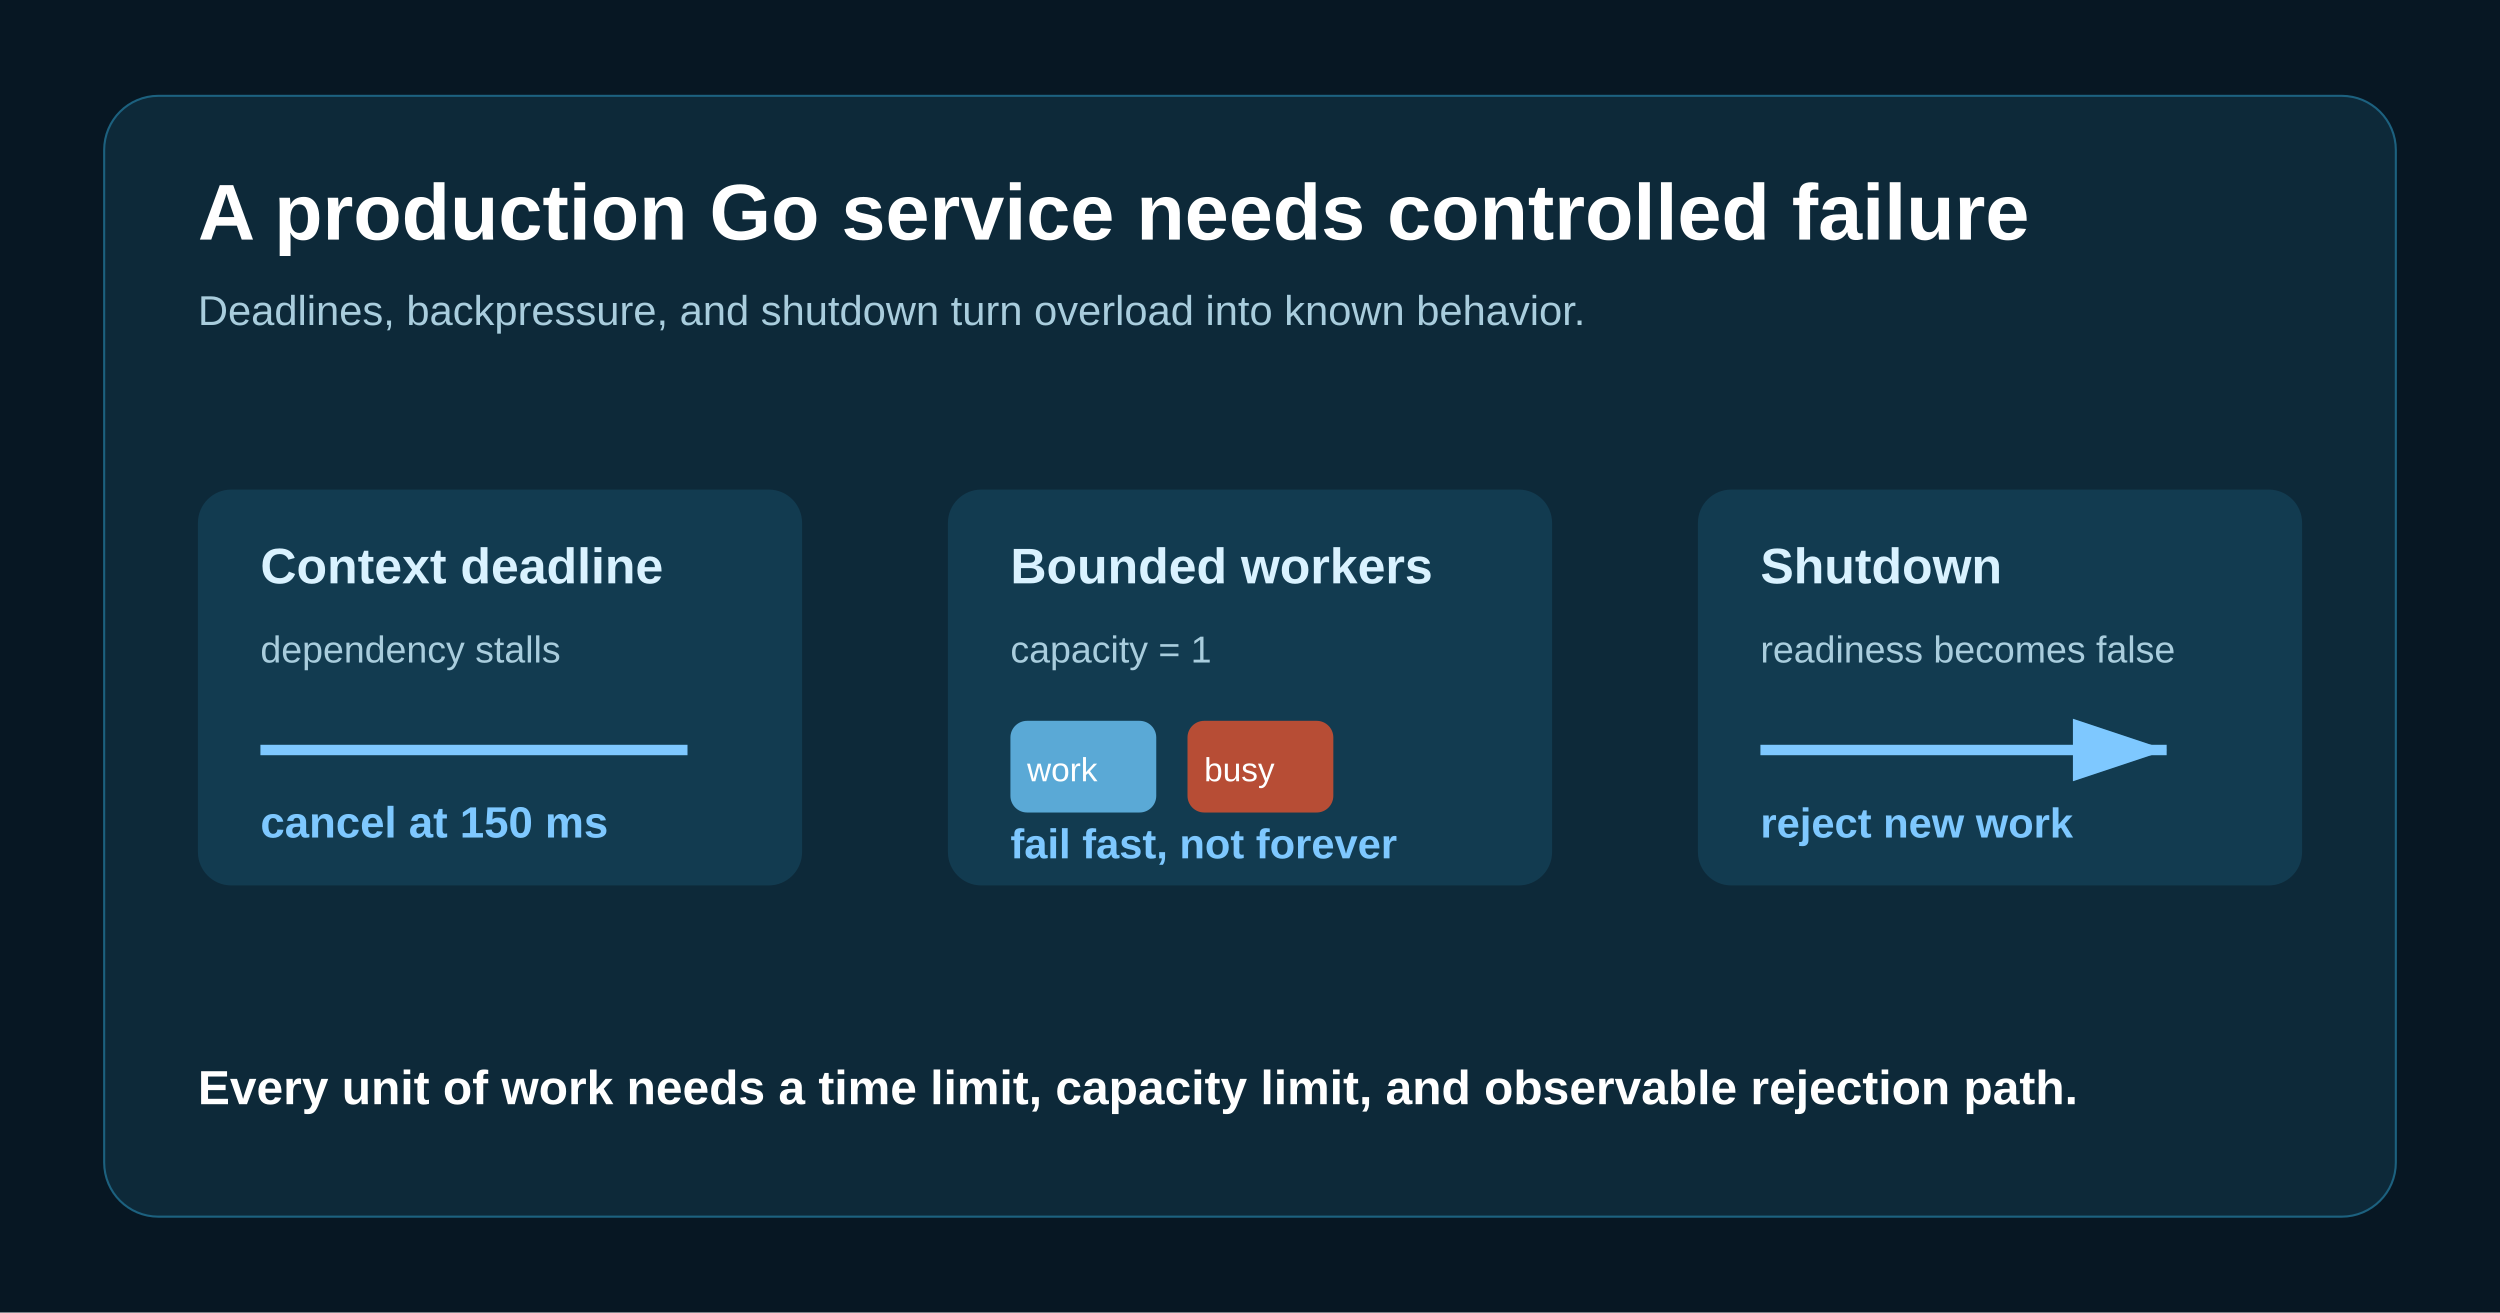
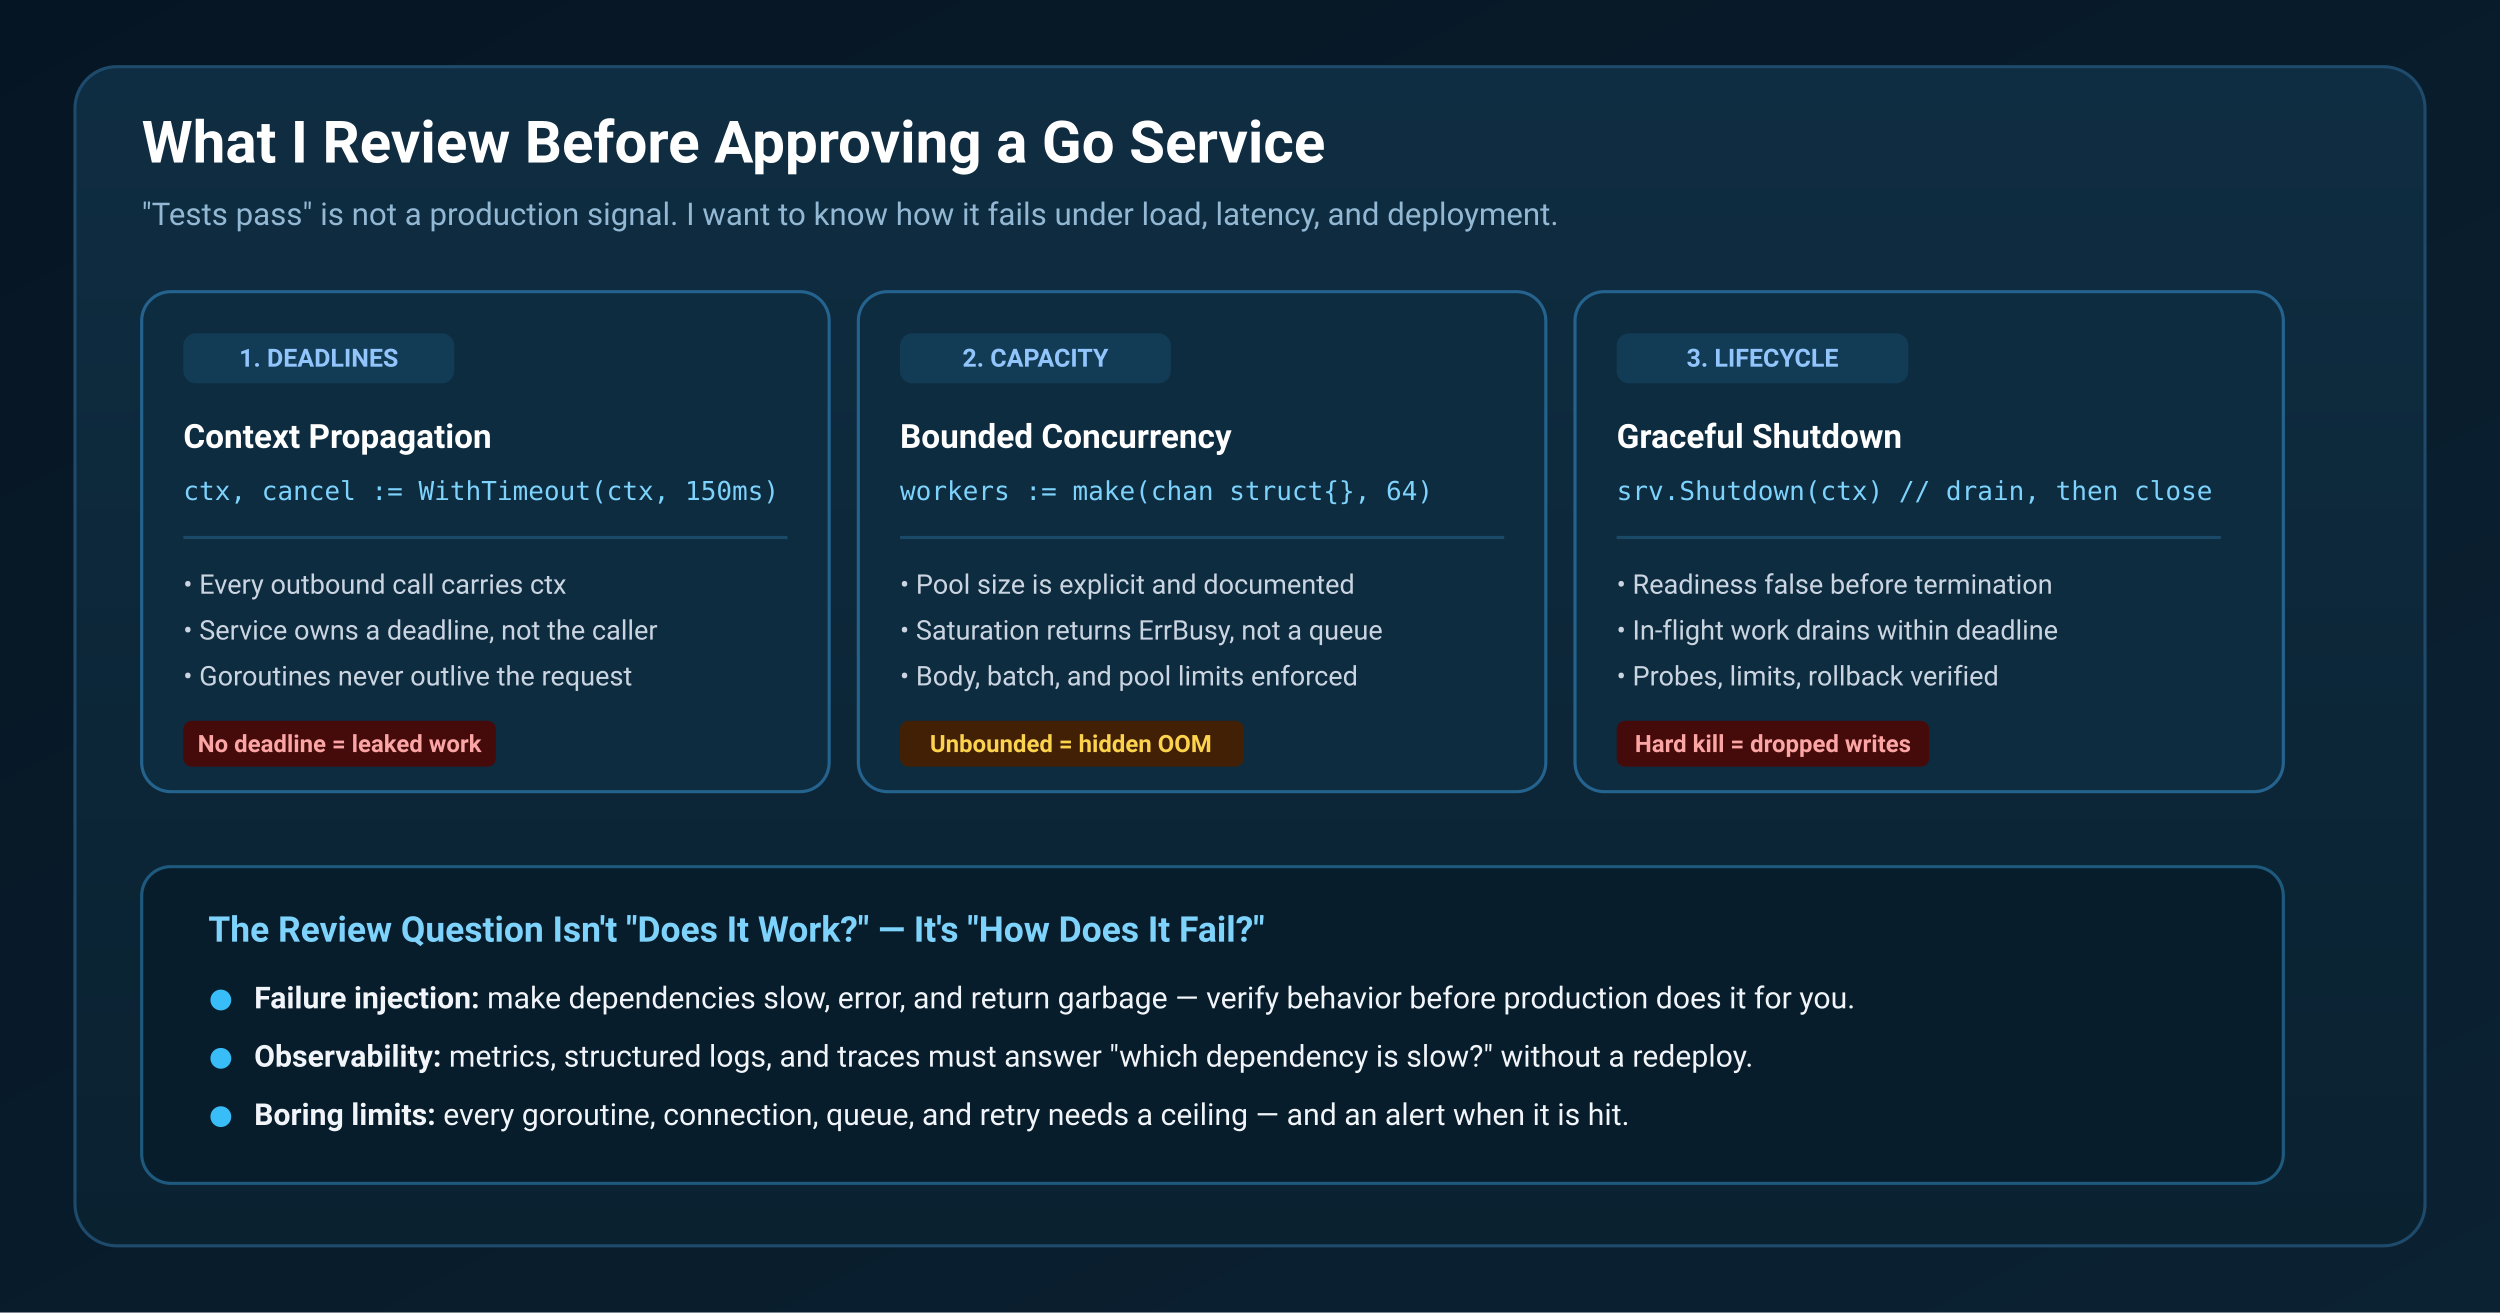
<svg xmlns="http://www.w3.org/2000/svg" width="1200" height="630" viewBox="0 0 1200 630">
  <defs>
-     <marker id="a" markerWidth="10" markerHeight="10" refX="9" refY="3" orient="auto">
-       <path d="M0,0 L0,6 L9,3 z" fill="#7ec8ff" />
+     <linearGradient id="bg4" x1="0%" y1="0%" x2="100%" y2="100%">
+       <stop offset="0%" stop-color="#061523" />
+       <stop offset="100%" stop-color="#0b2233" />
+     </linearGradient>
+     <linearGradient id="cardBg4" x1="0%" y1="0%" x2="0%" y2="100%">
+       <stop offset="0%" stop-color="#0f2d42" />
+       <stop offset="100%" stop-color="#0a2130" />
+     </linearGradient>
+     <marker id="arrowBlue4" markerWidth="10" markerHeight="10" refX="7" refY="3.5" orient="auto">
+       <polygon points="0 0, 8 3.5, 0 7" fill="#60a5fa" />
    </marker>
  </defs>
-   <rect width="1200" height="630" fill="#071723" />
-   <rect x="50" y="46" width="1100" height="538" rx="26" fill="#0d2939" stroke="#1c617f" />
-   <text x="95" y="115" fill="#ffffff" font-family="Arial" font-size="38" font-weight="700">A production Go service needs controlled failure</text>
-   <text x="95" y="156" fill="#a9cddd" font-family="Arial" font-size="20">Deadlines, backpressure, and shutdown turn overload into known behavior.</text>
-   <rect x="95" y="235" width="290" height="190" rx="16" fill="#123b50" />
-   <text x="125" y="280" fill="#d9f2ff" font-family="Arial" font-size="24" font-weight="700">Context deadline</text>
-   <text x="125" y="318" fill="#a9cddd" font-family="Arial" font-size="18">dependency stalls</text>
-   <path d="M125 360 H330" stroke="#7ec8ff" stroke-width="5" />
-   <text x="125" y="402" fill="#7ec8ff" font-family="Arial" font-size="21" font-weight="700">cancel at 150 ms</text>
-   <rect x="455" y="235" width="290" height="190" rx="16" fill="#123b50" />
-   <text x="485" y="280" fill="#d9f2ff" font-family="Arial" font-size="24" font-weight="700">Bounded workers</text>
-   <text x="485" y="318" fill="#a9cddd" font-family="Arial" font-size="18">capacity = 1</text>
-   <rect x="485" y="346" width="70" height="44" rx="8" fill="#5aa9d6" />
-   <rect x="570" y="346" width="70" height="44" rx="8" fill="#b74d35" />
-   <text x="493" y="375" fill="#ffffff" font-family="Arial" font-size="16">work</text>
-   <text x="578" y="375" fill="#ffffff" font-family="Arial" font-size="16">busy</text>
-   <text x="485" y="412" fill="#7ec8ff" font-family="Arial" font-size="20" font-weight="700">fail fast, not forever</text>
-   <rect x="815" y="235" width="290" height="190" rx="16" fill="#123b50" />
-   <text x="845" y="280" fill="#d9f2ff" font-family="Arial" font-size="24" font-weight="700">Shutdown</text>
-   <text x="845" y="318" fill="#a9cddd" font-family="Arial" font-size="18">readiness becomes false</text>
-   <path d="M845 360 H1040" stroke="#7ec8ff" stroke-width="5" marker-end="url(#a)" />
-   <text x="845" y="402" fill="#7ec8ff" font-family="Arial" font-size="20" font-weight="700">reject new work</text>
-   <text x="95" y="530" fill="#ffffff" font-family="Arial" font-size="23" font-weight="700">Every unit of work needs a time limit, capacity limit, and observable rejection path.</text>
+   <rect width="1200" height="630" fill="url(#bg4)" />
+   <rect x="36" y="32" width="1128" height="566" rx="20" fill="url(#cardBg4)" stroke="#1e4a6b" stroke-width="1.5" />
+   <text x="68" y="78" fill="#ffffff" font-family="-apple-system, BlinkMacSystemFont, 'Segoe UI', Roboto, sans-serif" font-size="28" font-weight="700">What I Review Before Approving a Go Service</text>
+   <text x="68" y="108" fill="#93b8d4" font-family="-apple-system, BlinkMacSystemFont, 'Segoe UI', Roboto, sans-serif" font-size="15">"Tests pass" is not a production signal. I want to know how it fails under load, latency, and deployment.</text>
+   <g transform="translate(68,140)">
+     <rect width="330" height="240" rx="14" fill="#0e2c40" stroke="#25638f" stroke-width="1.5" />
+     <rect x="20" y="20" width="130" height="24" rx="6" fill="#123c56" />
+     <text x="85" y="36" fill="#93c5fd" font-family="-apple-system, BlinkMacSystemFont, 'Segoe UI', Roboto, sans-serif" font-size="12" font-weight="700" text-anchor="middle">1. DEADLINES</text>
+     <text x="20" y="75" fill="#ffffff" font-family="-apple-system, BlinkMacSystemFont, 'Segoe UI', Roboto, sans-serif" font-size="16" font-weight="700">Context Propagation</text>
+     <text x="20" y="100" fill="#7dd3fc" font-family="monospace" font-size="12.5">ctx, cancel := WithTimeout(ctx, 150ms)</text>
+     <path d="M20 118 H310" stroke="#1a4a67" stroke-width="1.5" />
+     <text x="20" y="145" fill="#cbd5e1" font-family="-apple-system, BlinkMacSystemFont, 'Segoe UI', Roboto, sans-serif" font-size="13">• Every outbound call carries ctx</text>
+     <text x="20" y="167" fill="#cbd5e1" font-family="-apple-system, BlinkMacSystemFont, 'Segoe UI', Roboto, sans-serif" font-size="13">• Service owns a deadline, not the caller</text>
+     <text x="20" y="189" fill="#cbd5e1" font-family="-apple-system, BlinkMacSystemFont, 'Segoe UI', Roboto, sans-serif" font-size="13">• Goroutines never outlive the request</text>
+     <rect x="20" y="206" width="150" height="22" rx="4" fill="#450a0a" />
+     <text x="95" y="221" fill="#fca5a5" font-family="-apple-system, BlinkMacSystemFont, 'Segoe UI', Roboto, sans-serif" font-size="11.5" font-weight="700" text-anchor="middle">No deadline = leaked work</text>
+   </g>
+   <g transform="translate(412,140)">
+     <rect width="330" height="240" rx="14" fill="#0e2c40" stroke="#25638f" stroke-width="1.5" />
+     <rect x="20" y="20" width="130" height="24" rx="6" fill="#123c56" />
+     <text x="85" y="36" fill="#93c5fd" font-family="-apple-system, BlinkMacSystemFont, 'Segoe UI', Roboto, sans-serif" font-size="12" font-weight="700" text-anchor="middle">2. CAPACITY</text>
+     <text x="20" y="75" fill="#ffffff" font-family="-apple-system, BlinkMacSystemFont, 'Segoe UI', Roboto, sans-serif" font-size="16" font-weight="700">Bounded Concurrency</text>
+     <text x="20" y="100" fill="#7dd3fc" font-family="monospace" font-size="12.5">workers := make(chan struct{}, 64)</text>
+     <path d="M20 118 H310" stroke="#1a4a67" stroke-width="1.5" />
+     <text x="20" y="145" fill="#cbd5e1" font-family="-apple-system, BlinkMacSystemFont, 'Segoe UI', Roboto, sans-serif" font-size="13">• Pool size is explicit and documented</text>
+     <text x="20" y="167" fill="#cbd5e1" font-family="-apple-system, BlinkMacSystemFont, 'Segoe UI', Roboto, sans-serif" font-size="13">• Saturation returns ErrBusy, not a queue</text>
+     <text x="20" y="189" fill="#cbd5e1" font-family="-apple-system, BlinkMacSystemFont, 'Segoe UI', Roboto, sans-serif" font-size="13">• Body, batch, and pool limits enforced</text>
+     <rect x="20" y="206" width="165" height="22" rx="4" fill="#422006" />
+     <text x="102" y="221" fill="#fcd34d" font-family="-apple-system, BlinkMacSystemFont, 'Segoe UI', Roboto, sans-serif" font-size="11.5" font-weight="700" text-anchor="middle">Unbounded = hidden OOM</text>
+   </g>
+   <g transform="translate(756,140)">
+     <rect width="340" height="240" rx="14" fill="#0e2c40" stroke="#25638f" stroke-width="1.5" />
+     <rect x="20" y="20" width="140" height="24" rx="6" fill="#123c56" />
+     <text x="90" y="36" fill="#93c5fd" font-family="-apple-system, BlinkMacSystemFont, 'Segoe UI', Roboto, sans-serif" font-size="12" font-weight="700" text-anchor="middle">3. LIFECYCLE</text>
+     <text x="20" y="75" fill="#ffffff" font-family="-apple-system, BlinkMacSystemFont, 'Segoe UI', Roboto, sans-serif" font-size="16" font-weight="700">Graceful Shutdown</text>
+     <text x="20" y="100" fill="#7dd3fc" font-family="monospace" font-size="12.5">srv.Shutdown(ctx)  // drain, then close</text>
+     <path d="M20 118 H310" stroke="#1a4a67" stroke-width="1.5" />
+     <text x="20" y="145" fill="#cbd5e1" font-family="-apple-system, BlinkMacSystemFont, 'Segoe UI', Roboto, sans-serif" font-size="13">• Readiness false before termination</text>
+     <text x="20" y="167" fill="#cbd5e1" font-family="-apple-system, BlinkMacSystemFont, 'Segoe UI', Roboto, sans-serif" font-size="13">• In-flight work drains within deadline</text>
+     <text x="20" y="189" fill="#cbd5e1" font-family="-apple-system, BlinkMacSystemFont, 'Segoe UI', Roboto, sans-serif" font-size="13">• Probes, limits, rollback verified</text>
+     <rect x="20" y="206" width="150" height="22" rx="4" fill="#450a0a" />
+     <text x="95" y="221" fill="#fca5a5" font-family="-apple-system, BlinkMacSystemFont, 'Segoe UI', Roboto, sans-serif" font-size="11.5" font-weight="700" text-anchor="middle">Hard kill = dropped writes</text>
+   </g>
+   <rect x="68" y="416" width="1028" height="152" rx="14" fill="#081d2b" stroke="#1d5a7d" stroke-width="1.5" />
+   <text x="100" y="452" fill="#7dd3fc" font-family="-apple-system, BlinkMacSystemFont, 'Segoe UI', Roboto, sans-serif" font-size="17" font-weight="700">The Review Question Isn't "Does It Work?" — It's "How Does It Fail?"</text>
+   <g transform="translate(100,474)">
+     <circle cx="6" cy="6" r="5" fill="#38bdf8" />
+     <text x="22" y="10" fill="#f1f5f9" font-family="-apple-system, BlinkMacSystemFont, 'Segoe UI', Roboto, sans-serif" font-size="14.5">
+       <tspan font-weight="700">Failure injection:</tspan> make dependencies slow, error, and return garbage — verify behavior before production does it for you.</text>
+     <circle cx="6" cy="34" r="5" fill="#38bdf8" />
+     <text x="22" y="38" fill="#f1f5f9" font-family="-apple-system, BlinkMacSystemFont, 'Segoe UI', Roboto, sans-serif" font-size="14.5">
+       <tspan font-weight="700">Observability:</tspan> metrics, structured logs, and traces must answer "which dependency is slow?" without a redeploy.</text>
+     <circle cx="6" cy="62" r="5" fill="#38bdf8" />
+     <text x="22" y="66" fill="#f1f5f9" font-family="-apple-system, BlinkMacSystemFont, 'Segoe UI', Roboto, sans-serif" font-size="14.5">
+       <tspan font-weight="700">Boring limits:</tspan> every goroutine, connection, queue, and retry needs a ceiling — and an alert when it is hit.</text>
+   </g>
</svg>
